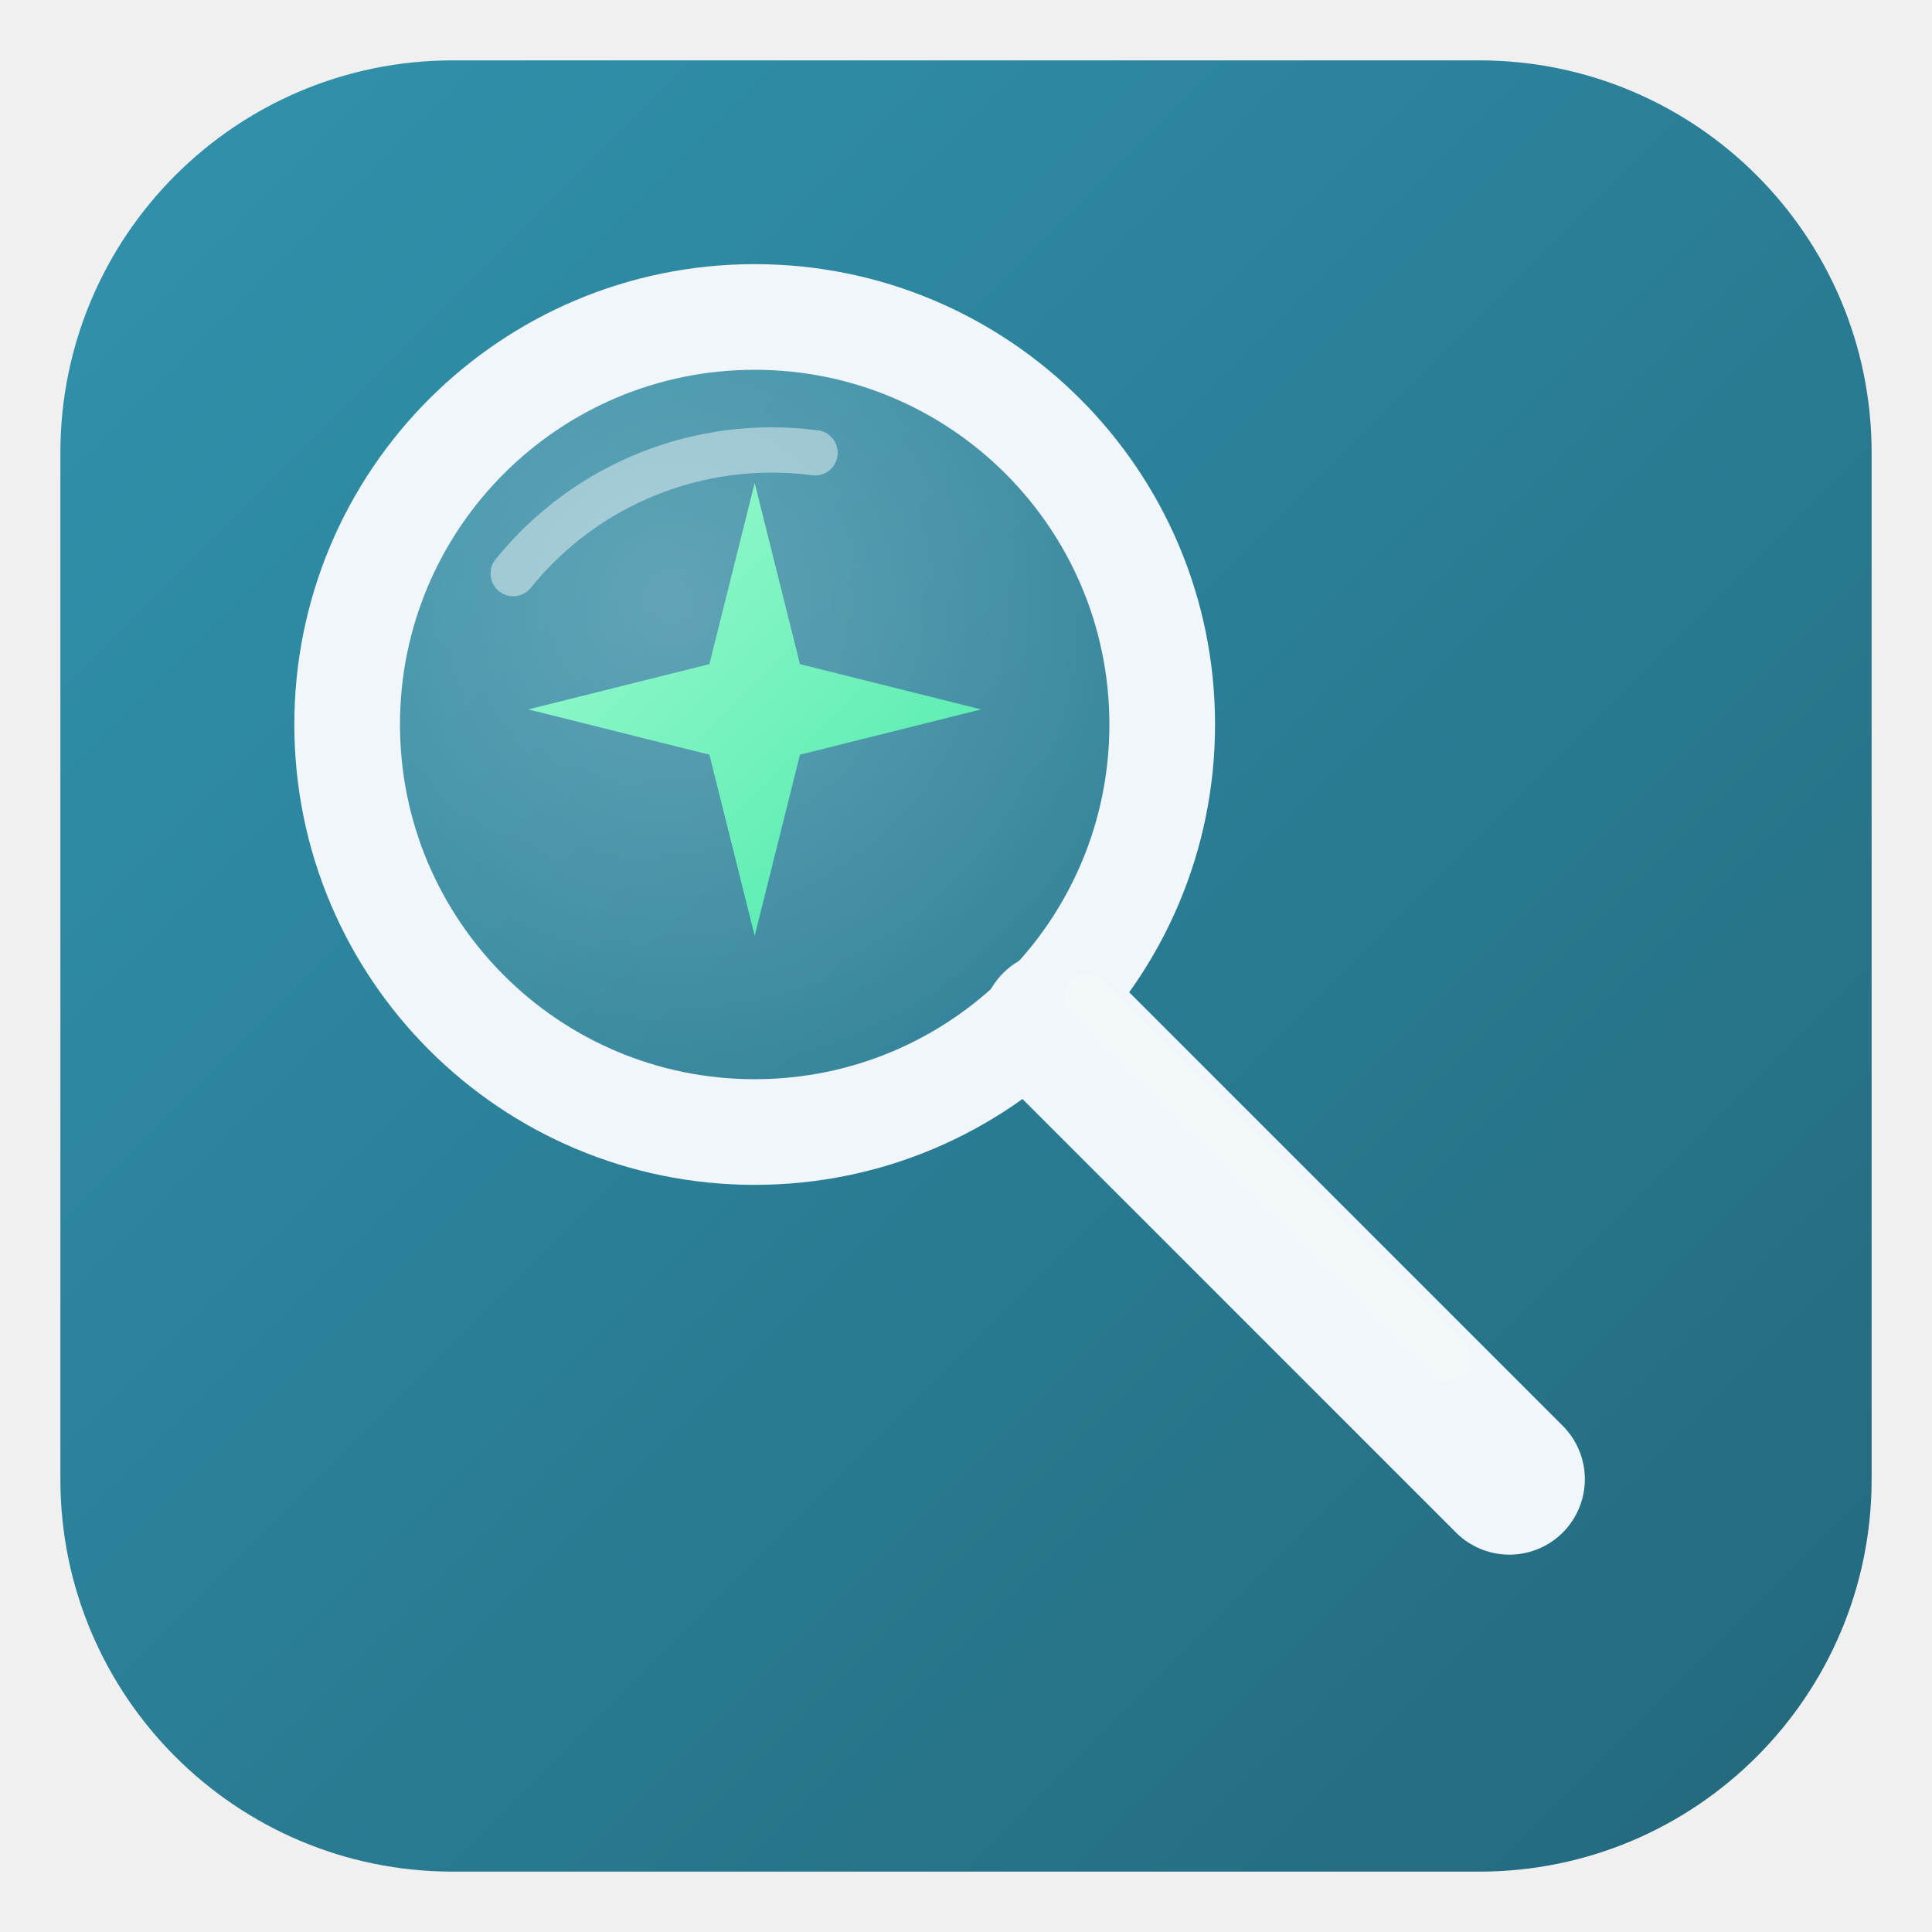
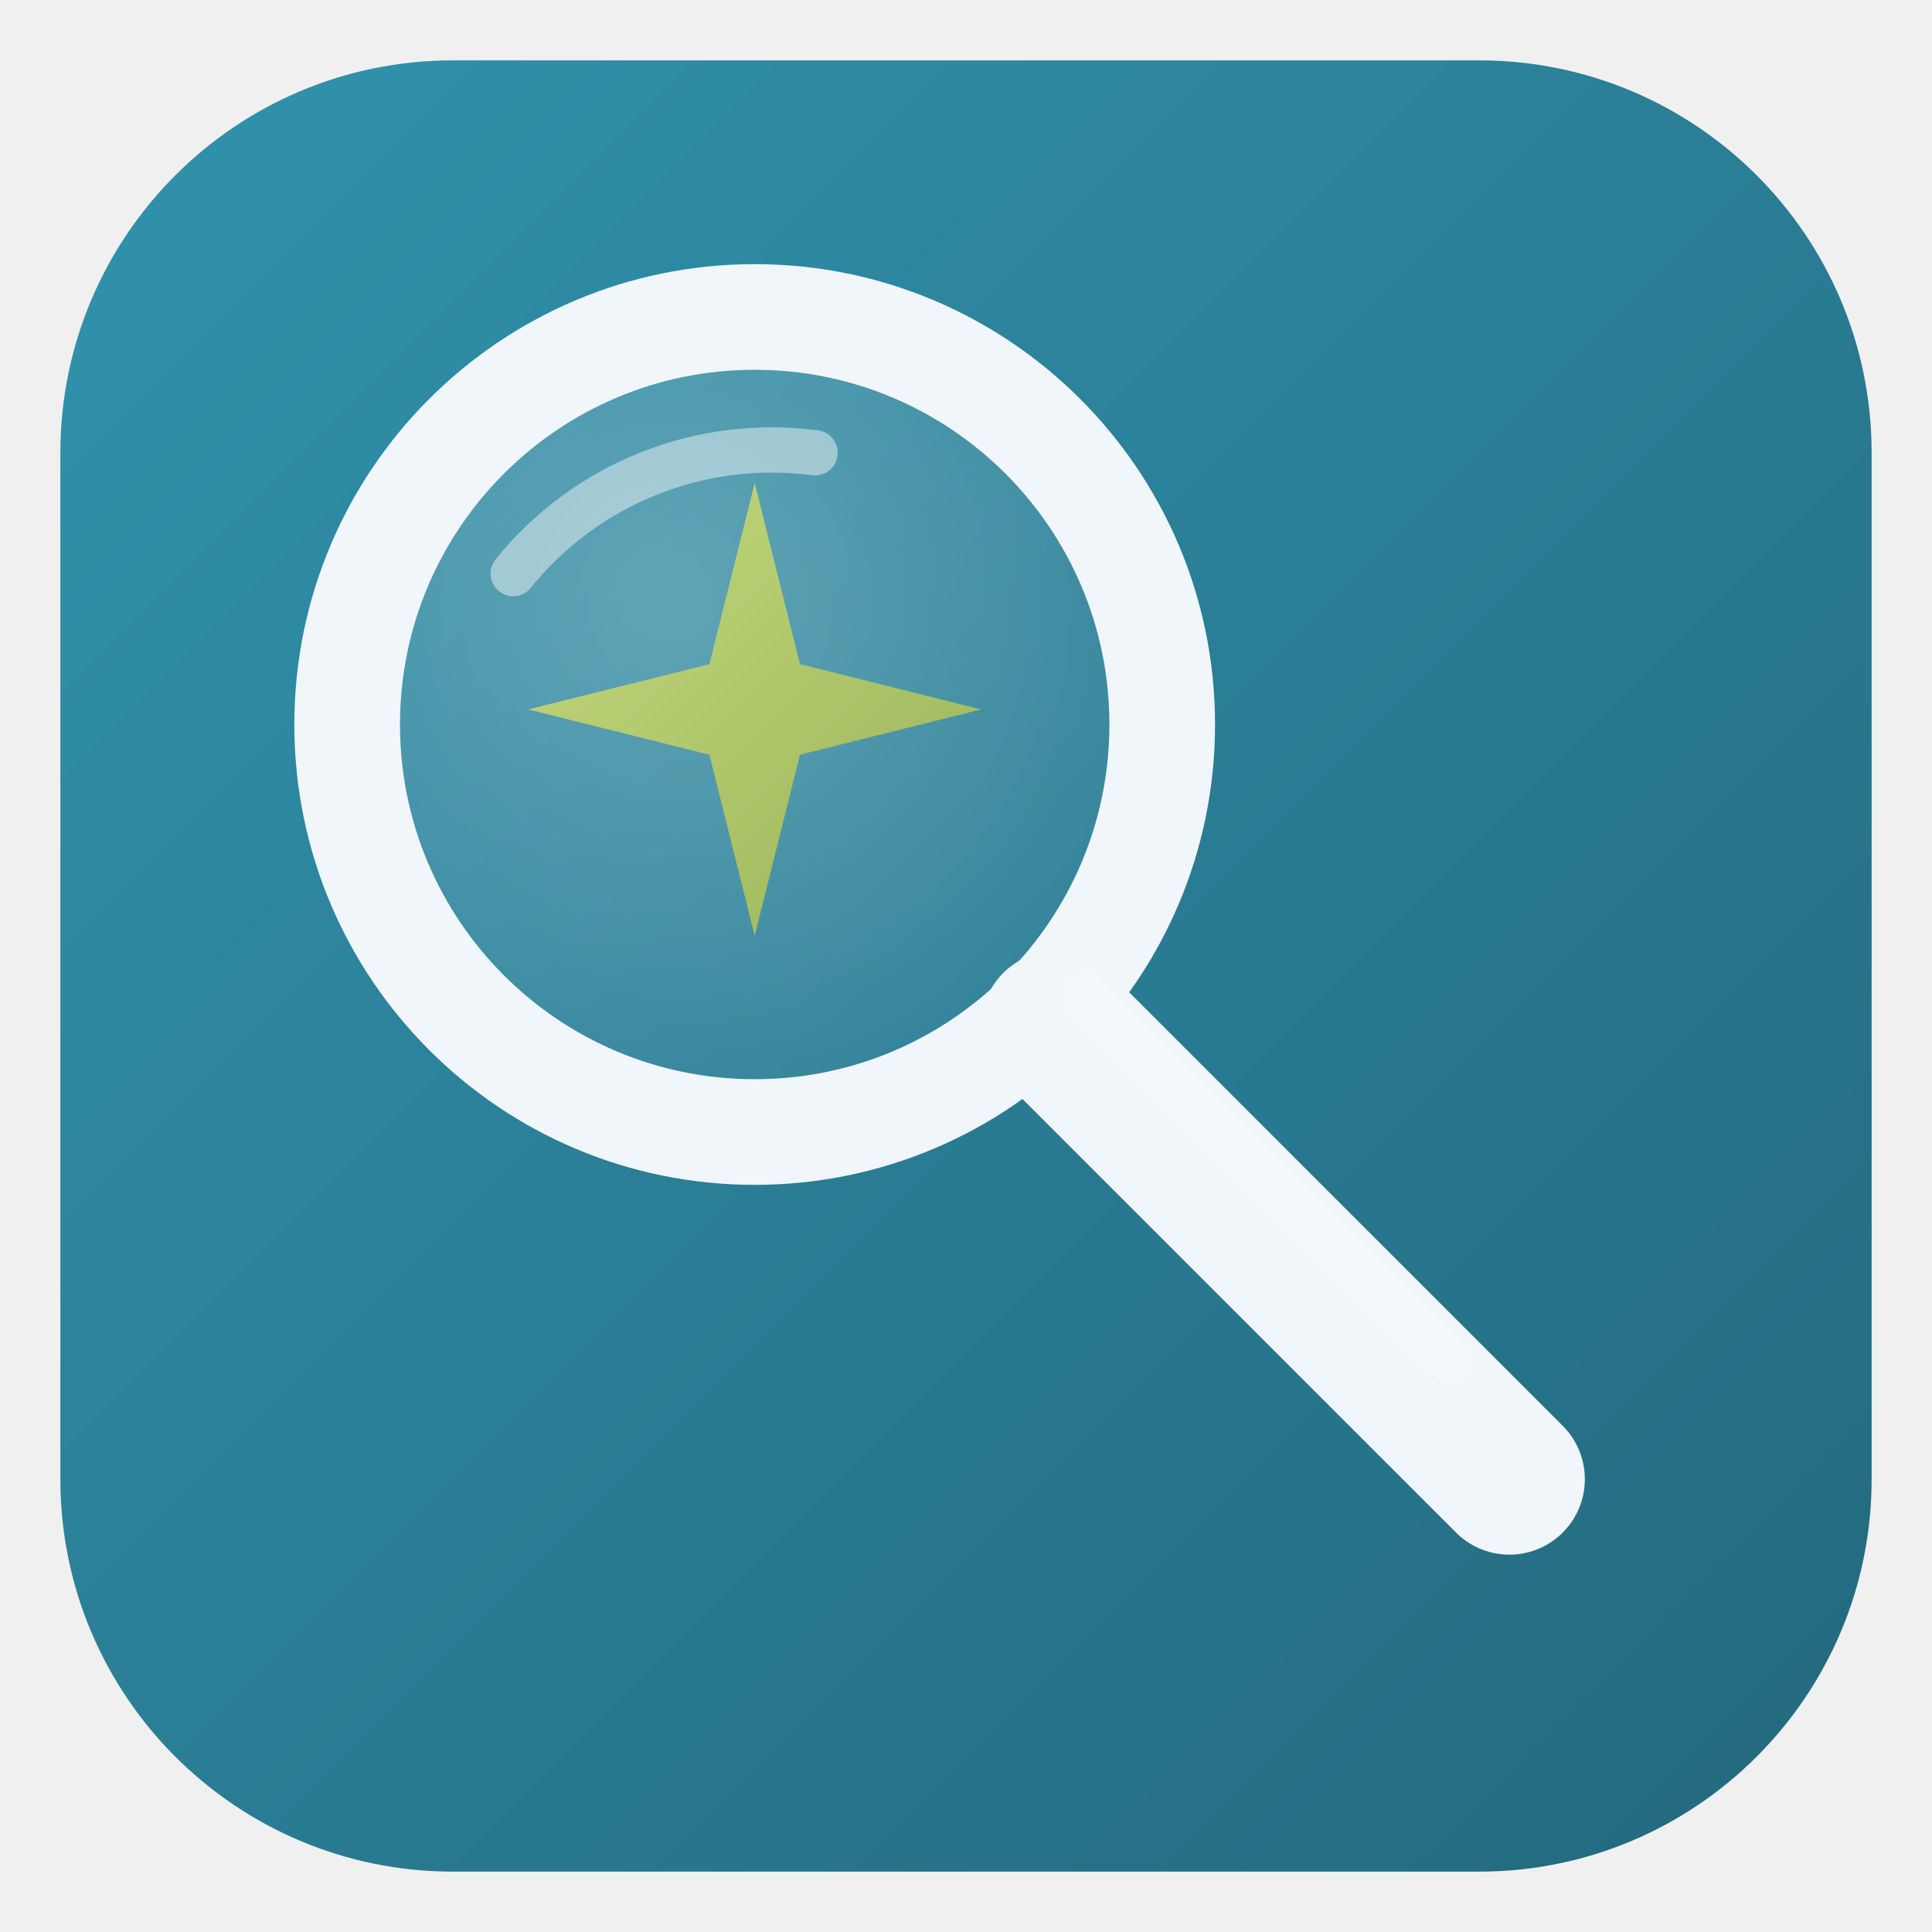
<svg xmlns="http://www.w3.org/2000/svg" viewBox="0 0 128 128">
  <defs>
    <linearGradient id="bg" x1="0" y1="0" x2="1" y2="1">
      <stop offset="0%" stop-color="#3193ad" />
      <stop offset="100%" stop-color="#23687d" />
    </linearGradient>
    <radialGradient id="lens" cx="0.4" cy="0.35" r="0.65">
      <stop offset="0%" stop-color="#ffffff" stop-opacity="0.25" />
      <stop offset="100%" stop-color="#ffffff" stop-opacity="0.05" />
    </radialGradient>
    <linearGradient id="spark" x1="0" y1="0" x2="1" y2="1">
-       <stop offset="0%" stop-color="#a0fad0" />
-       <stop offset="100%" stop-color="#4aeaaa" />
+       <stop offset="0%" stop-color="#c5d97f" />
+       <stop offset="100%" stop-color="#9ab458" />
    </linearGradient>
  </defs>
  <rect x="4" y="4" width="120" height="120" rx="26" ry="26" fill="url(#bg)" />
  <circle cx="50" cy="48" r="27" fill="url(#lens)" stroke="#f0f6fa" stroke-width="7" />
  <path d="M34 38 A22 22 0 0 1 54 30" fill="none" stroke="#ffffff" stroke-width="3" stroke-linecap="round" opacity="0.45" />
  <line x1="70" y1="68" x2="100" y2="98" stroke="#f0f6fa" stroke-width="10" stroke-linecap="round" />
  <line x1="72" y1="66" x2="96" y2="90" stroke="#ffffff" stroke-width="3" stroke-linecap="round" opacity="0.2" />
  <path d="M50 32 L53 44 L65 47 L53 50 L50 62 L47 50 L35 47 L47 44 Z" fill="url(#spark)" />
</svg>
